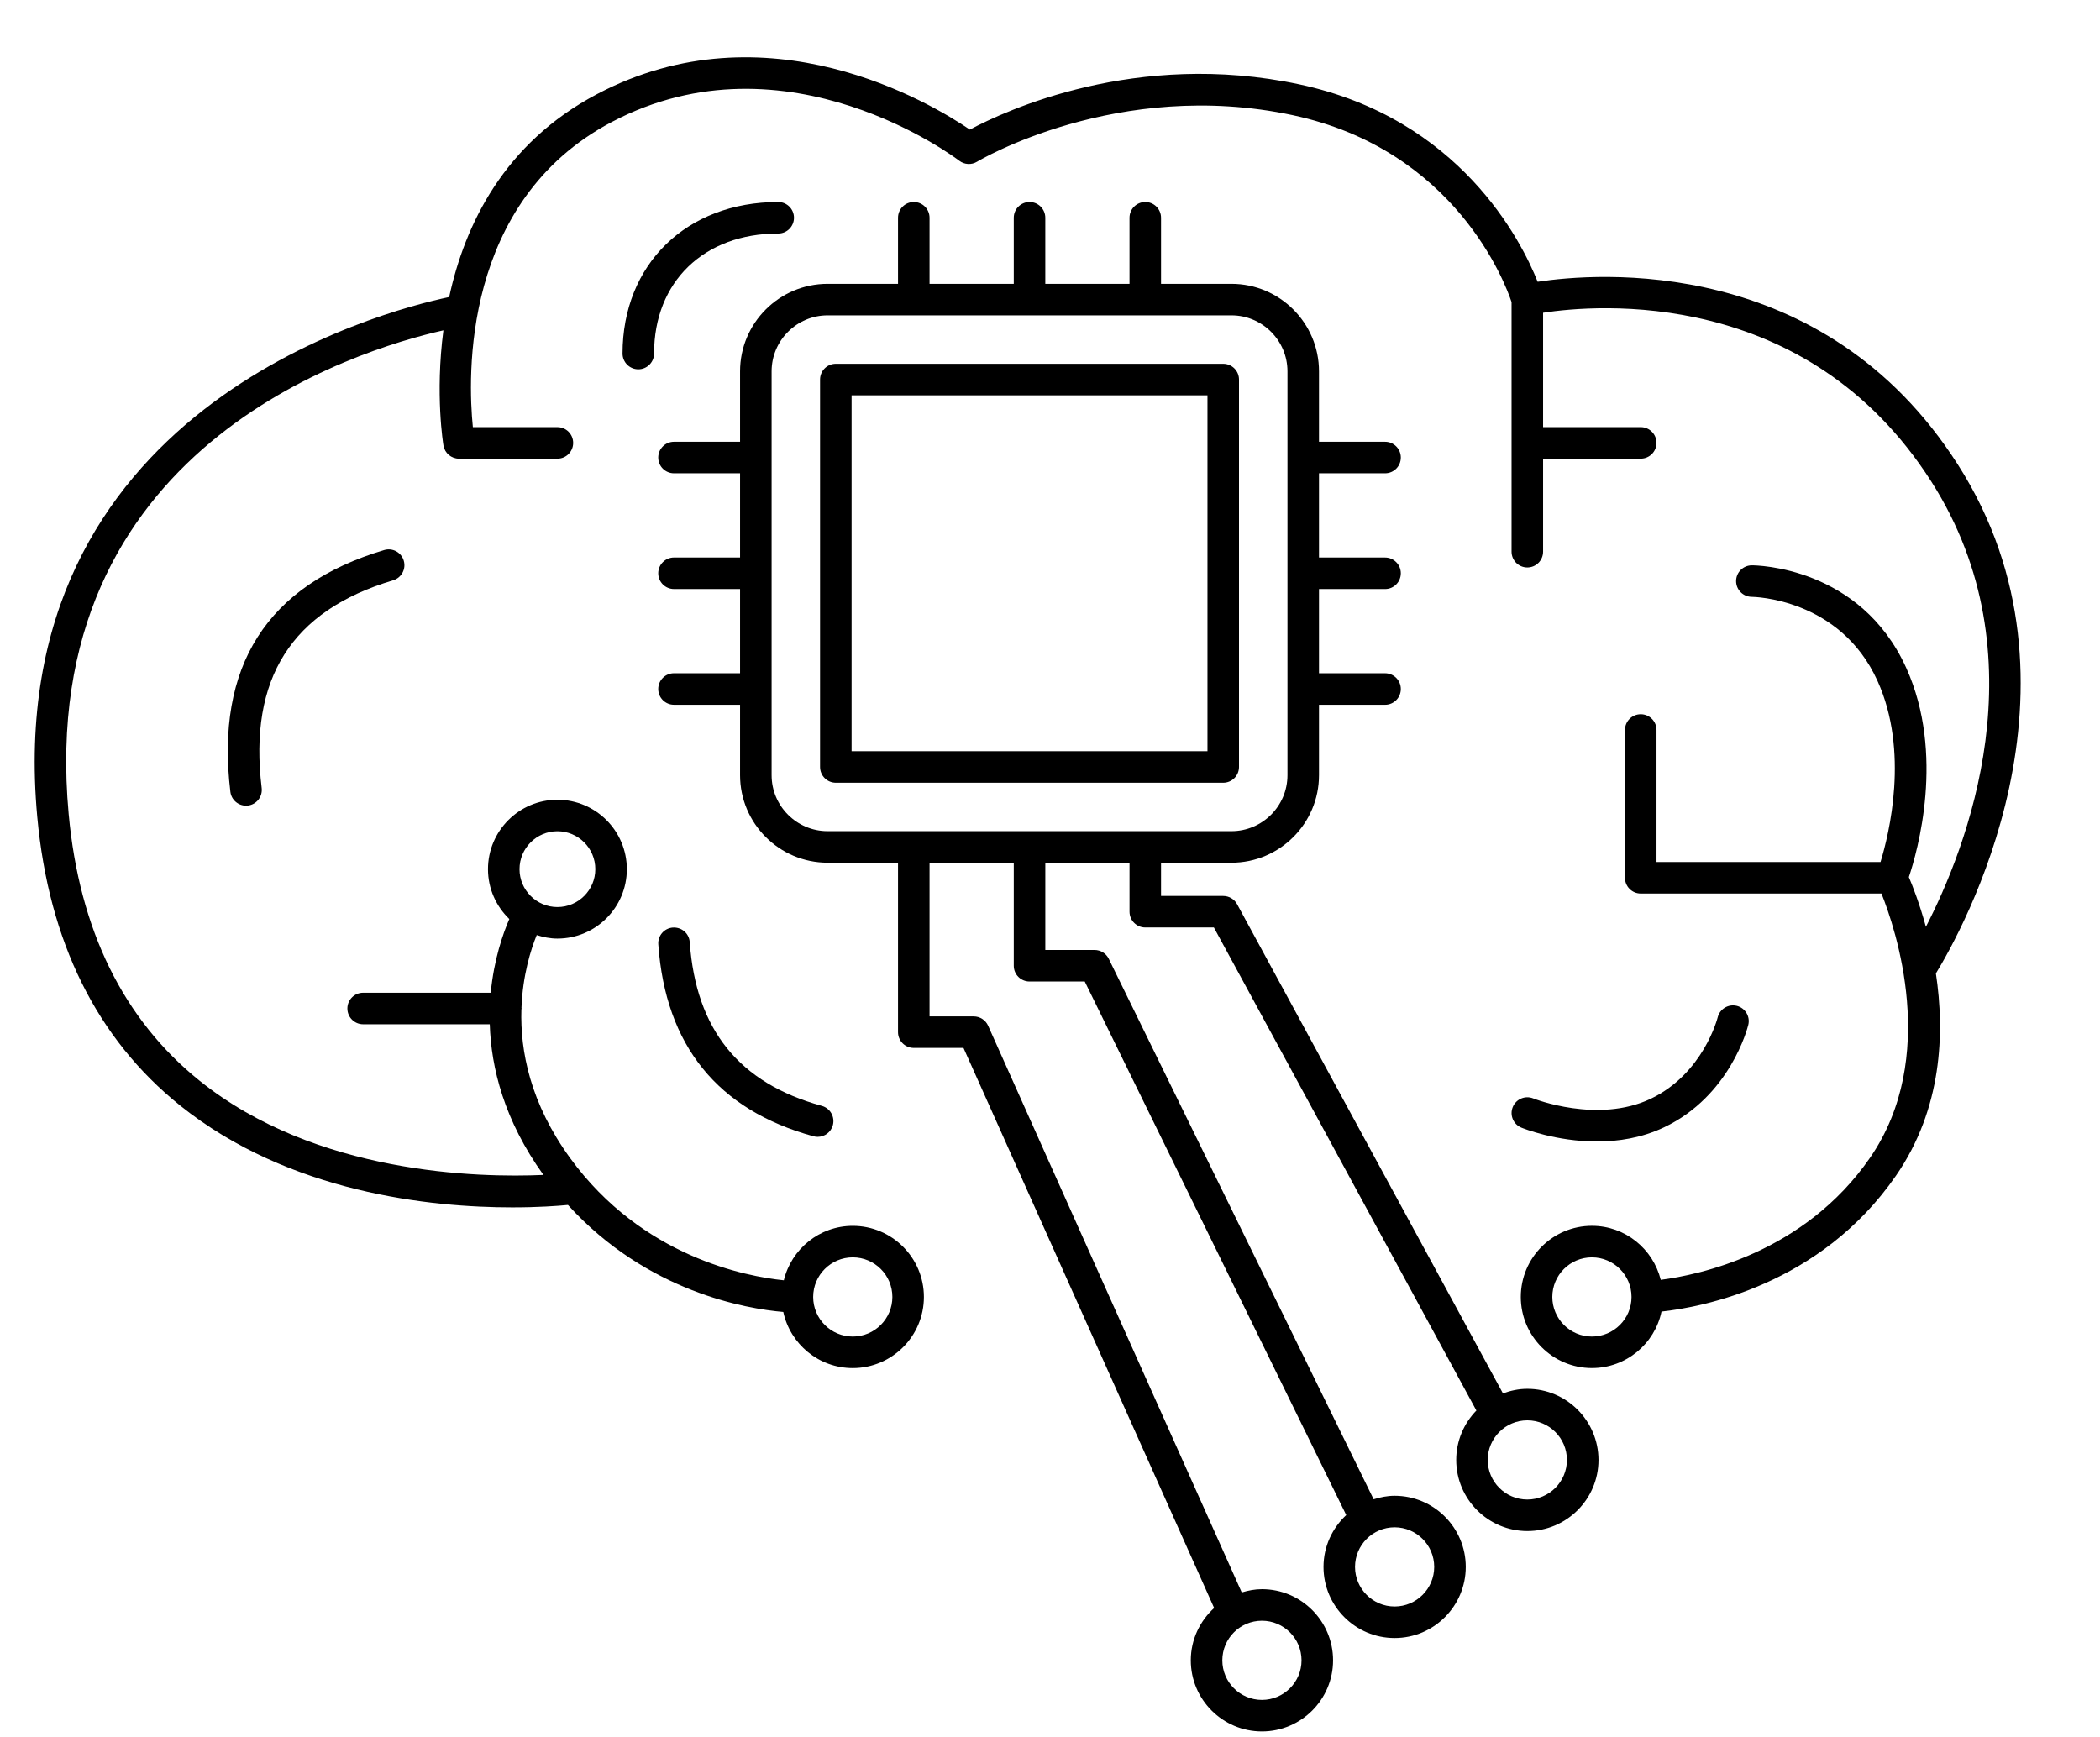
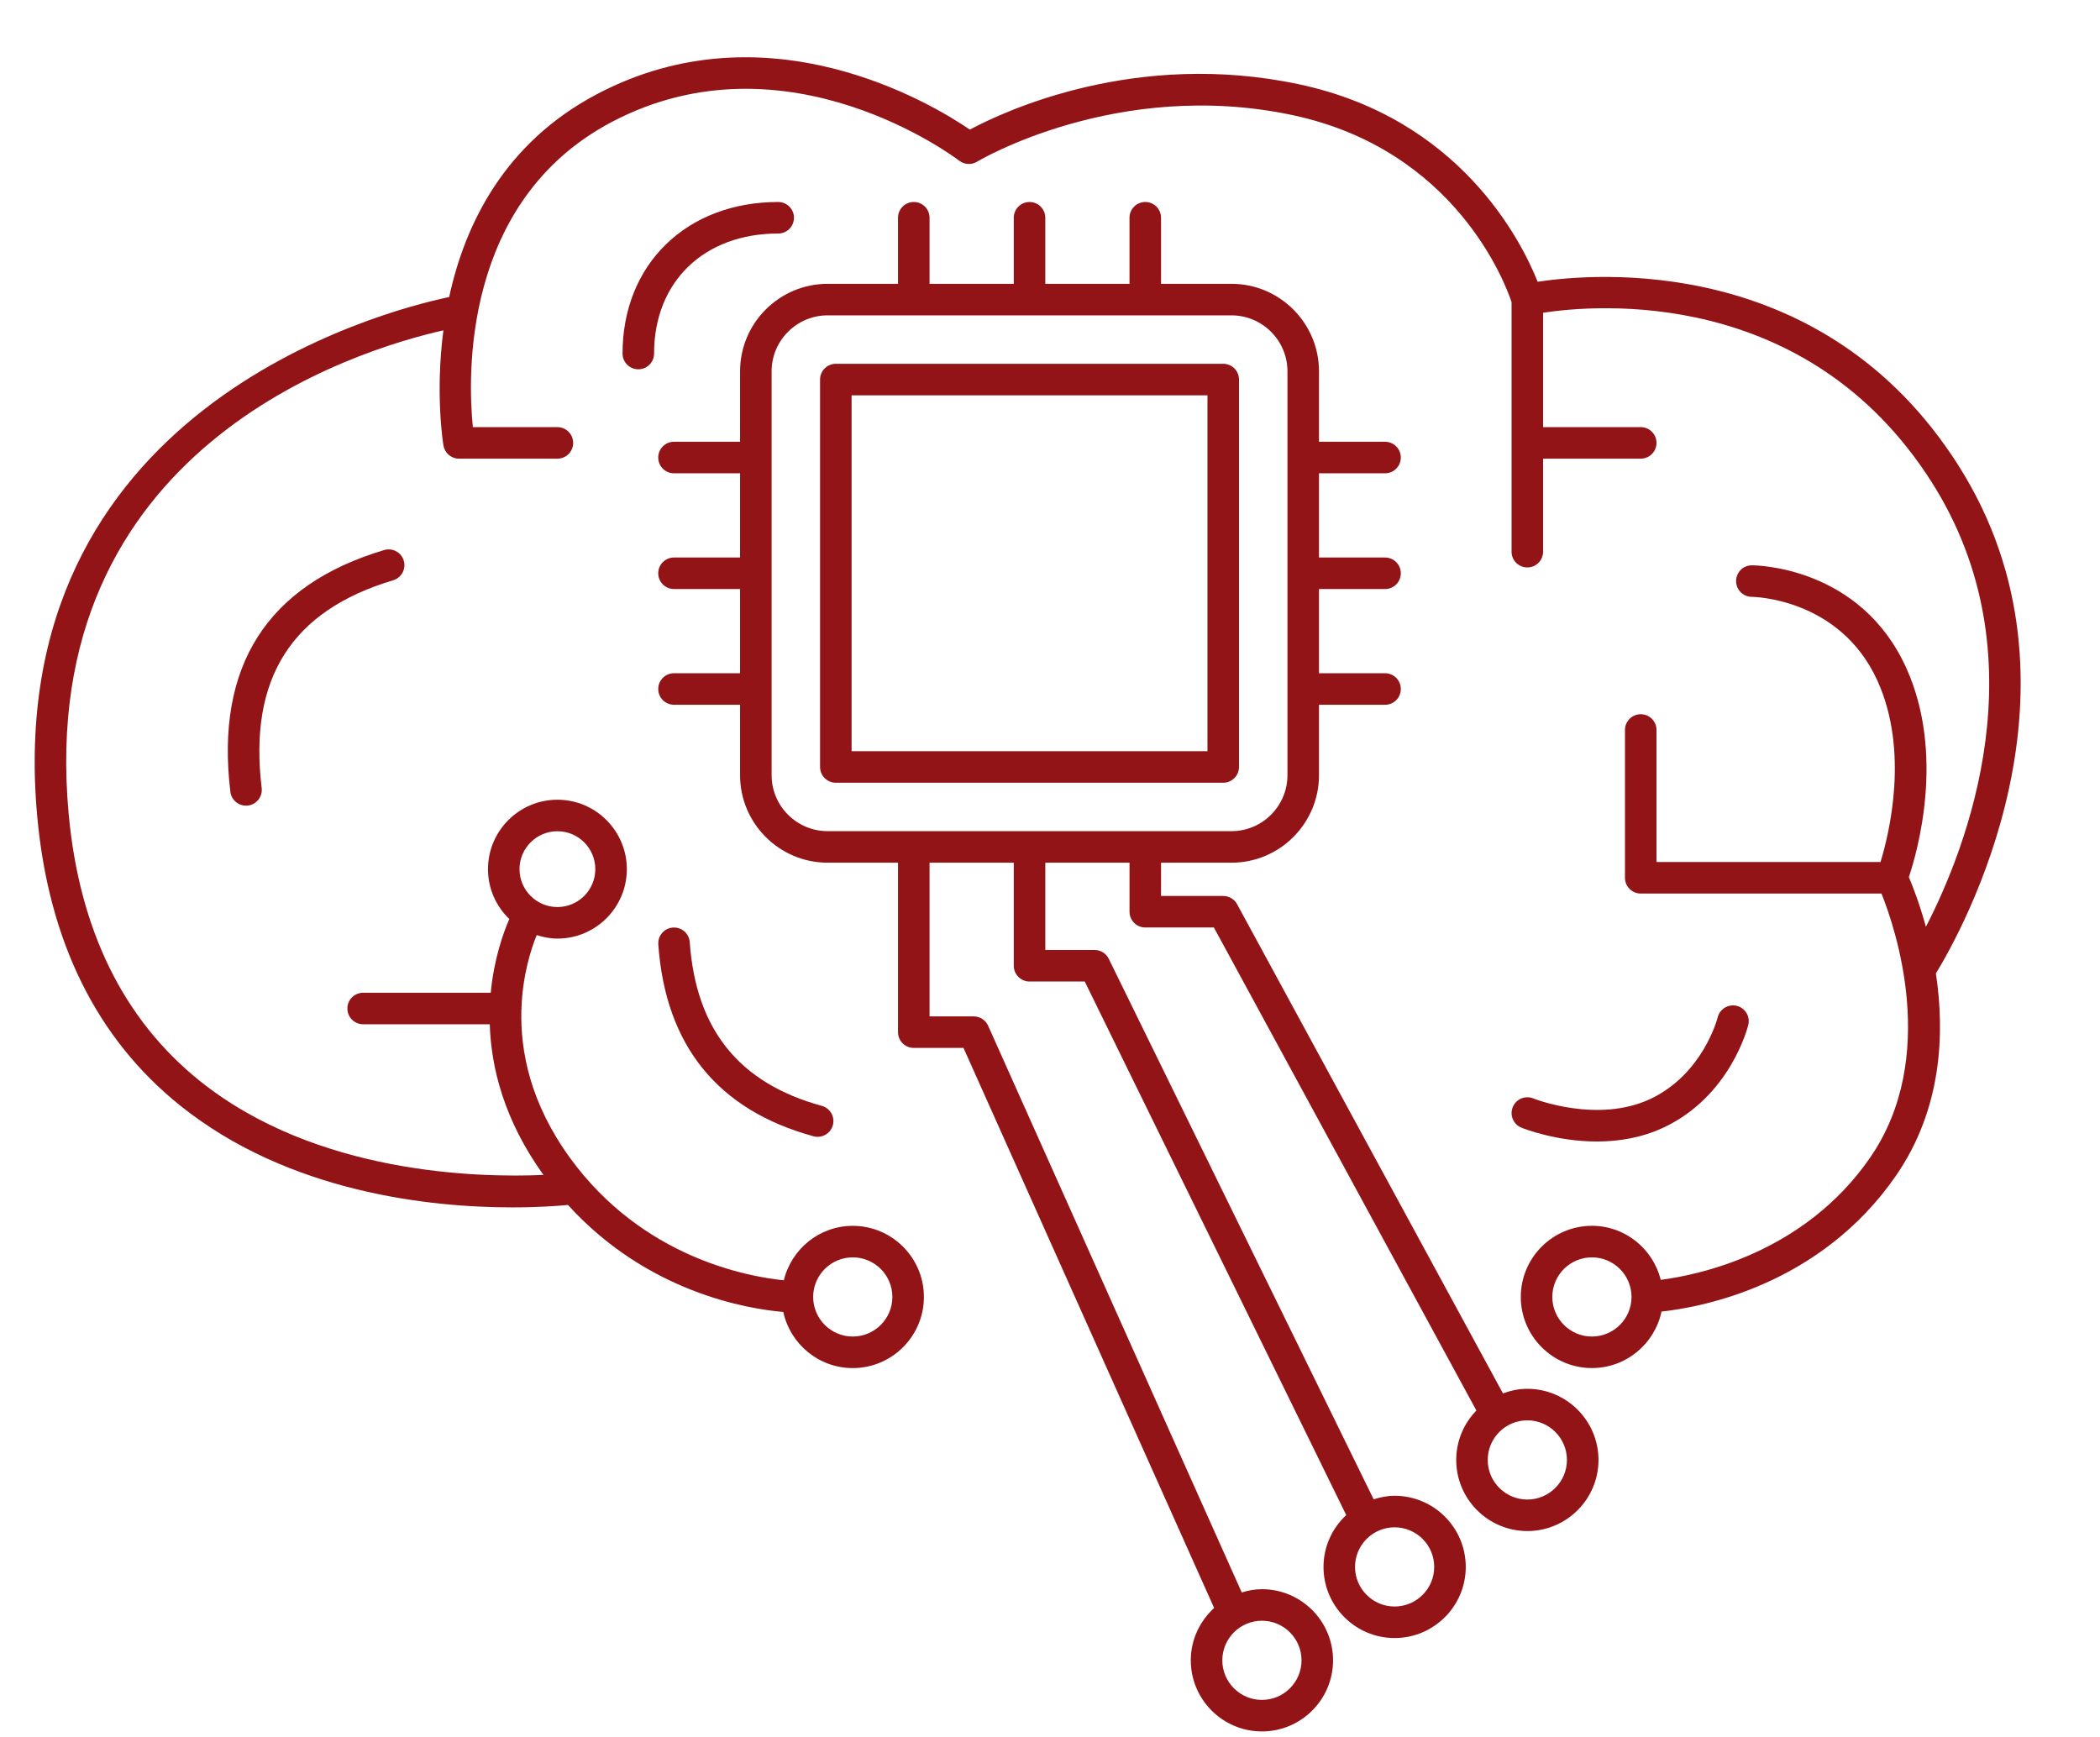
- <svg xmlns="http://www.w3.org/2000/svg" preserveAspectRatio="xMidYMid meet" version="1.0" viewBox="-2.2 -3.3 133.2 109.5" zoomAndPan="magnify" original_string_length="6326" width="133px" height="110px">
+ <svg xmlns="http://www.w3.org/2000/svg" preserveAspectRatio="xMidYMid meet" version="1.0" viewBox="-2.2 -3.3 133.2 109.5" zoomAndPan="magnify" style="fill: rgb(147, 20, 23);" original_string_length="6326" width="133px" height="110px">
  <g id="__id169_skf8sys4wq">
    <path d="M76.388,45.018V20.444c0-0.552-0.447-1-1-1H50.815c-0.553,0-1,0.448-1,1v24.574c0,0.552,0.447,1,1,1h24.573 C75.941,46.018,76.388,45.57,76.388,45.018z M74.388,44.018H51.815V21.444h22.573V44.018z" style="fill: inherit;" />
    <path d="M94.676,84.464c-0.545,0-1.061,0.112-1.546,0.29L76.267,53.723c-0.175-0.322-0.513-0.522-0.879-0.522h-3.945v-2.11h4.465 c3.063,0,5.554-2.491,5.554-5.553v-4.465h4.19c0.553,0,1-0.448,1-1s-0.447-1-1-1h-4.19v-5.341h4.19c0.553,0,1-0.448,1-1 s-0.447-1-1-1h-4.19V26.39h4.19c0.553,0,1-0.448,1-1s-0.447-1-1-1h-4.19v-4.465c0-3.063-2.491-5.554-5.554-5.554h-4.465V10.18 c0-0.552-0.447-1-1-1s-1,0.448-1,1v4.191h-5.341V10.18c0-0.552-0.447-1-1-1s-1,0.448-1,1v4.191H56.76V10.18c0-0.552-0.447-1-1-1 s-1,0.448-1,1v4.191h-4.465c-3.063,0-5.554,2.491-5.554,5.554v4.465h-4.19c-0.553,0-1,0.448-1,1s0.447,1,1,1h4.19v5.341h-4.19 c-0.553,0-1,0.448-1,1s0.447,1,1,1h4.19v5.341h-4.19c-0.553,0-1,0.448-1,1s0.447,1,1,1h4.19v4.465c0,3.062,2.491,5.553,5.554,5.553 h4.465v10.75c0,0.552,0.447,1,1,1h3.153l15.898,35.527c-0.903,0.826-1.481,2.002-1.481,3.319c0,2.487,2.024,4.511,4.512,4.511 s4.512-2.024,4.512-4.511c0-2.488-2.024-4.512-4.512-4.512c-0.448,0-0.871,0.086-1.28,0.207L60.475,61.432 c-0.161-0.36-0.519-0.591-0.913-0.591H56.76v-9.75h5.342v6.537c0,0.552,0.447,1,1,1h3.502L83.19,92.473 c-0.882,0.824-1.442,1.988-1.442,3.288c0,2.488,2.023,4.512,4.511,4.512s4.512-2.024,4.512-4.512s-2.024-4.512-4.512-4.512 c-0.466,0-0.907,0.091-1.331,0.223L68.127,57.187c-0.168-0.343-0.517-0.56-0.898-0.56h-3.126V51.09h5.341v3.11c0,0.552,0.447,1,1,1 h4.351l16.65,30.64c-0.789,0.813-1.279,1.917-1.279,3.136c0,2.487,2.024,4.511,4.512,4.511s4.512-2.024,4.512-4.511 C99.187,86.488,97.163,84.464,94.676,84.464z M80.354,101.687c0,1.385-1.127,2.511-2.512,2.511s-2.512-1.126-2.512-2.511 s1.127-2.512,2.512-2.512S80.354,100.302,80.354,101.687z M88.77,95.761c0,1.385-1.127,2.512-2.512,2.512s-2.511-1.127-2.511-2.512 s1.126-2.512,2.511-2.512S88.77,94.376,88.77,95.761z M46.742,45.537V19.925c0-1.959,1.594-3.554,3.554-3.554h25.612 c1.96,0,3.554,1.594,3.554,3.554v25.612c0,1.959-1.594,3.553-3.554,3.553H50.296C48.336,49.09,46.742,47.497,46.742,45.537z M94.676,91.487c-1.385,0-2.512-1.126-2.512-2.511s1.127-2.512,2.512-2.512s2.512,1.127,2.512,2.512S96.06,91.487,94.676,91.487z" style="fill: inherit;" />
    <path d="M49.926,66.516c-5.242-1.437-7.982-4.833-8.377-10.384c-0.039-0.551-0.502-0.958-1.068-0.927 c-0.551,0.039-0.965,0.518-0.926,1.068c0.455,6.412,3.767,10.507,9.842,12.171c0.089,0.024,0.178,0.036,0.266,0.036 c0.438,0,0.842-0.292,0.964-0.736C50.771,67.211,50.458,66.662,49.926,66.516z" style="fill: inherit;" />
    <path d="M121.992,25.848C113.461,12.465,99.025,13.68,95.331,14.24c-1.036-2.601-4.928-10.355-15.13-12.525 C69.869-0.484,61.555,3.39,59.317,4.587C56.842,2.903,46.439-3.345,35.662,2.34c-5.892,3.108-8.38,8.285-9.372,12.869 c-4.285,0.901-28.503,7.16-26.126,32.978c0.729,7.91,3.778,14.07,9.063,18.309c6.926,5.554,15.932,6.459,21.069,6.459 c1.637,0,2.869-0.091,3.528-0.154c5.032,5.536,11.353,6.591,13.659,6.787c0.439,2.032,2.246,3.561,4.407,3.561 c2.487,0,4.512-2.024,4.512-4.512c0-2.487-2.024-4.511-4.512-4.511c-2.121,0-3.894,1.477-4.373,3.454 c-2.344-0.237-8.974-1.459-13.552-7.75c-2.54-3.49-3.173-6.803-3.094-9.425c0.002-0.023,0.013-0.042,0.013-0.065 c0-0.013-0.007-0.025-0.008-0.038c0.078-2.072,0.593-3.705,0.967-4.619c0.417,0.132,0.853,0.222,1.313,0.222 c2.429,0,4.404-1.976,4.404-4.404s-1.976-4.405-4.404-4.405s-4.404,1.976-4.404,4.405c0,1.243,0.522,2.362,1.352,3.163 c-0.393,0.906-0.975,2.55-1.177,4.676h-8.093c-0.553,0-1,0.448-1,1s0.447,1,1,1h8.031c0.086,2.776,0.92,6.097,3.405,9.556 c-4.128,0.184-14.42-0.041-21.801-5.967c-4.841-3.886-7.638-9.581-8.313-16.925C0.015,24.755,20.404,18.566,25.924,17.322 c-0.532,4.067-0.008,7.243,0.005,7.313c0.084,0.478,0.499,0.827,0.984,0.827h6.242c0.553,0,1-0.448,1-1s-0.447-1-1-1h-5.362 c-0.317-3.131-0.726-14.326,8.802-19.353c11.123-5.869,21.937,2.366,22.045,2.45c0.327,0.253,0.777,0.282,1.134,0.065 c0.088-0.054,8.911-5.313,20.011-2.954c10.356,2.203,13.511,10.717,13.891,11.859v15.833c0,0.552,0.447,1,1,1s1-0.448,1-1v-5.901 h6.193c0.553,0,1-0.448,1-1s-0.447-1-1-1h-6.193v-7.255c3.344-0.514,16.725-1.685,24.63,10.716 c7.07,11.092,2.183,23.33-0.349,28.235c-0.404-1.472-0.842-2.595-1.081-3.153c0.545-1.628,2.31-7.798-0.165-13.268 c-2.911-6.435-9.514-6.509-9.793-6.509c-0.553,0-1,0.448-1,1s0.447,1,1,1c0.056,0,5.586,0.061,7.971,5.333 c2.02,4.466,0.737,9.696,0.19,11.487h-14.209v-8.375c0-0.552-0.447-1-1-1s-1,0.448-1,1v9.375c0,0.552,0.447,1,1,1h15.269 c0.883,2.203,3.668,10.394-0.725,16.759c-4.18,6.055-10.881,7.438-13.275,7.745c-0.489-1.962-2.253-3.427-4.365-3.427 c-2.487,0-4.512,2.024-4.512,4.511c0,2.488,2.024,4.512,4.512,4.512c2.169,0,3.984-1.54,4.413-3.583 c2.536-0.275,10.068-1.662,14.873-8.622c2.932-4.249,3.1-9.065,2.531-12.828C122.148,55.573,130.976,39.942,121.992,25.848z M51.89,76.125c1.385,0,2.512,1.126,2.512,2.511s-1.127,2.512-2.512,2.512s-2.512-1.127-2.512-2.512S50.506,76.125,51.89,76.125z M33.156,49.095c1.326,0,2.404,1.079,2.404,2.405c0,1.326-1.078,2.404-2.404,2.404c-1.326,0-2.404-1.079-2.404-2.404 C30.752,50.173,31.83,49.095,33.156,49.095z M98.773,81.148c-1.385,0-2.512-1.127-2.512-2.512s1.127-2.511,2.512-2.511 s2.512,1.126,2.512,2.511S100.158,81.148,98.773,81.148z" style="fill: inherit;" />
    <path d="M47.161,11.18c0.553,0,1-0.448,1-1s-0.447-1-1-1c-5.813,0-9.874,3.953-9.874,9.613c0,0.552,0.447,1,1,1s1-0.448,1-1 C39.287,14.24,42.451,11.18,47.161,11.18z" style="fill: inherit;" />
    <path d="M22.738,33.176c0.528-0.158,0.83-0.715,0.672-1.244c-0.157-0.528-0.709-0.832-1.244-0.673 c-7.432,2.215-10.713,7.374-9.754,15.333c0.062,0.508,0.493,0.88,0.992,0.88c0.04,0,0.08-0.002,0.121-0.007 c0.548-0.066,0.938-0.564,0.873-1.112C13.56,39.409,16.289,35.099,22.738,33.176z" style="fill: inherit;" />
    <path d="M99.091,68.776c1.351,0,2.84-0.225,4.266-0.903c4.187-1.991,5.289-6.31,5.334-6.493c0.132-0.536-0.196-1.078-0.732-1.209 c-0.533-0.13-1.078,0.196-1.209,0.733c-0.009,0.036-0.912,3.575-4.252,5.164c-3.349,1.592-7.406-0.007-7.445-0.024 c-0.517-0.208-1.096,0.041-1.302,0.552c-0.207,0.511,0.038,1.093,0.549,1.301C94.428,67.949,96.504,68.776,99.091,68.776z" style="fill: inherit;" />
  </g>
</svg>
